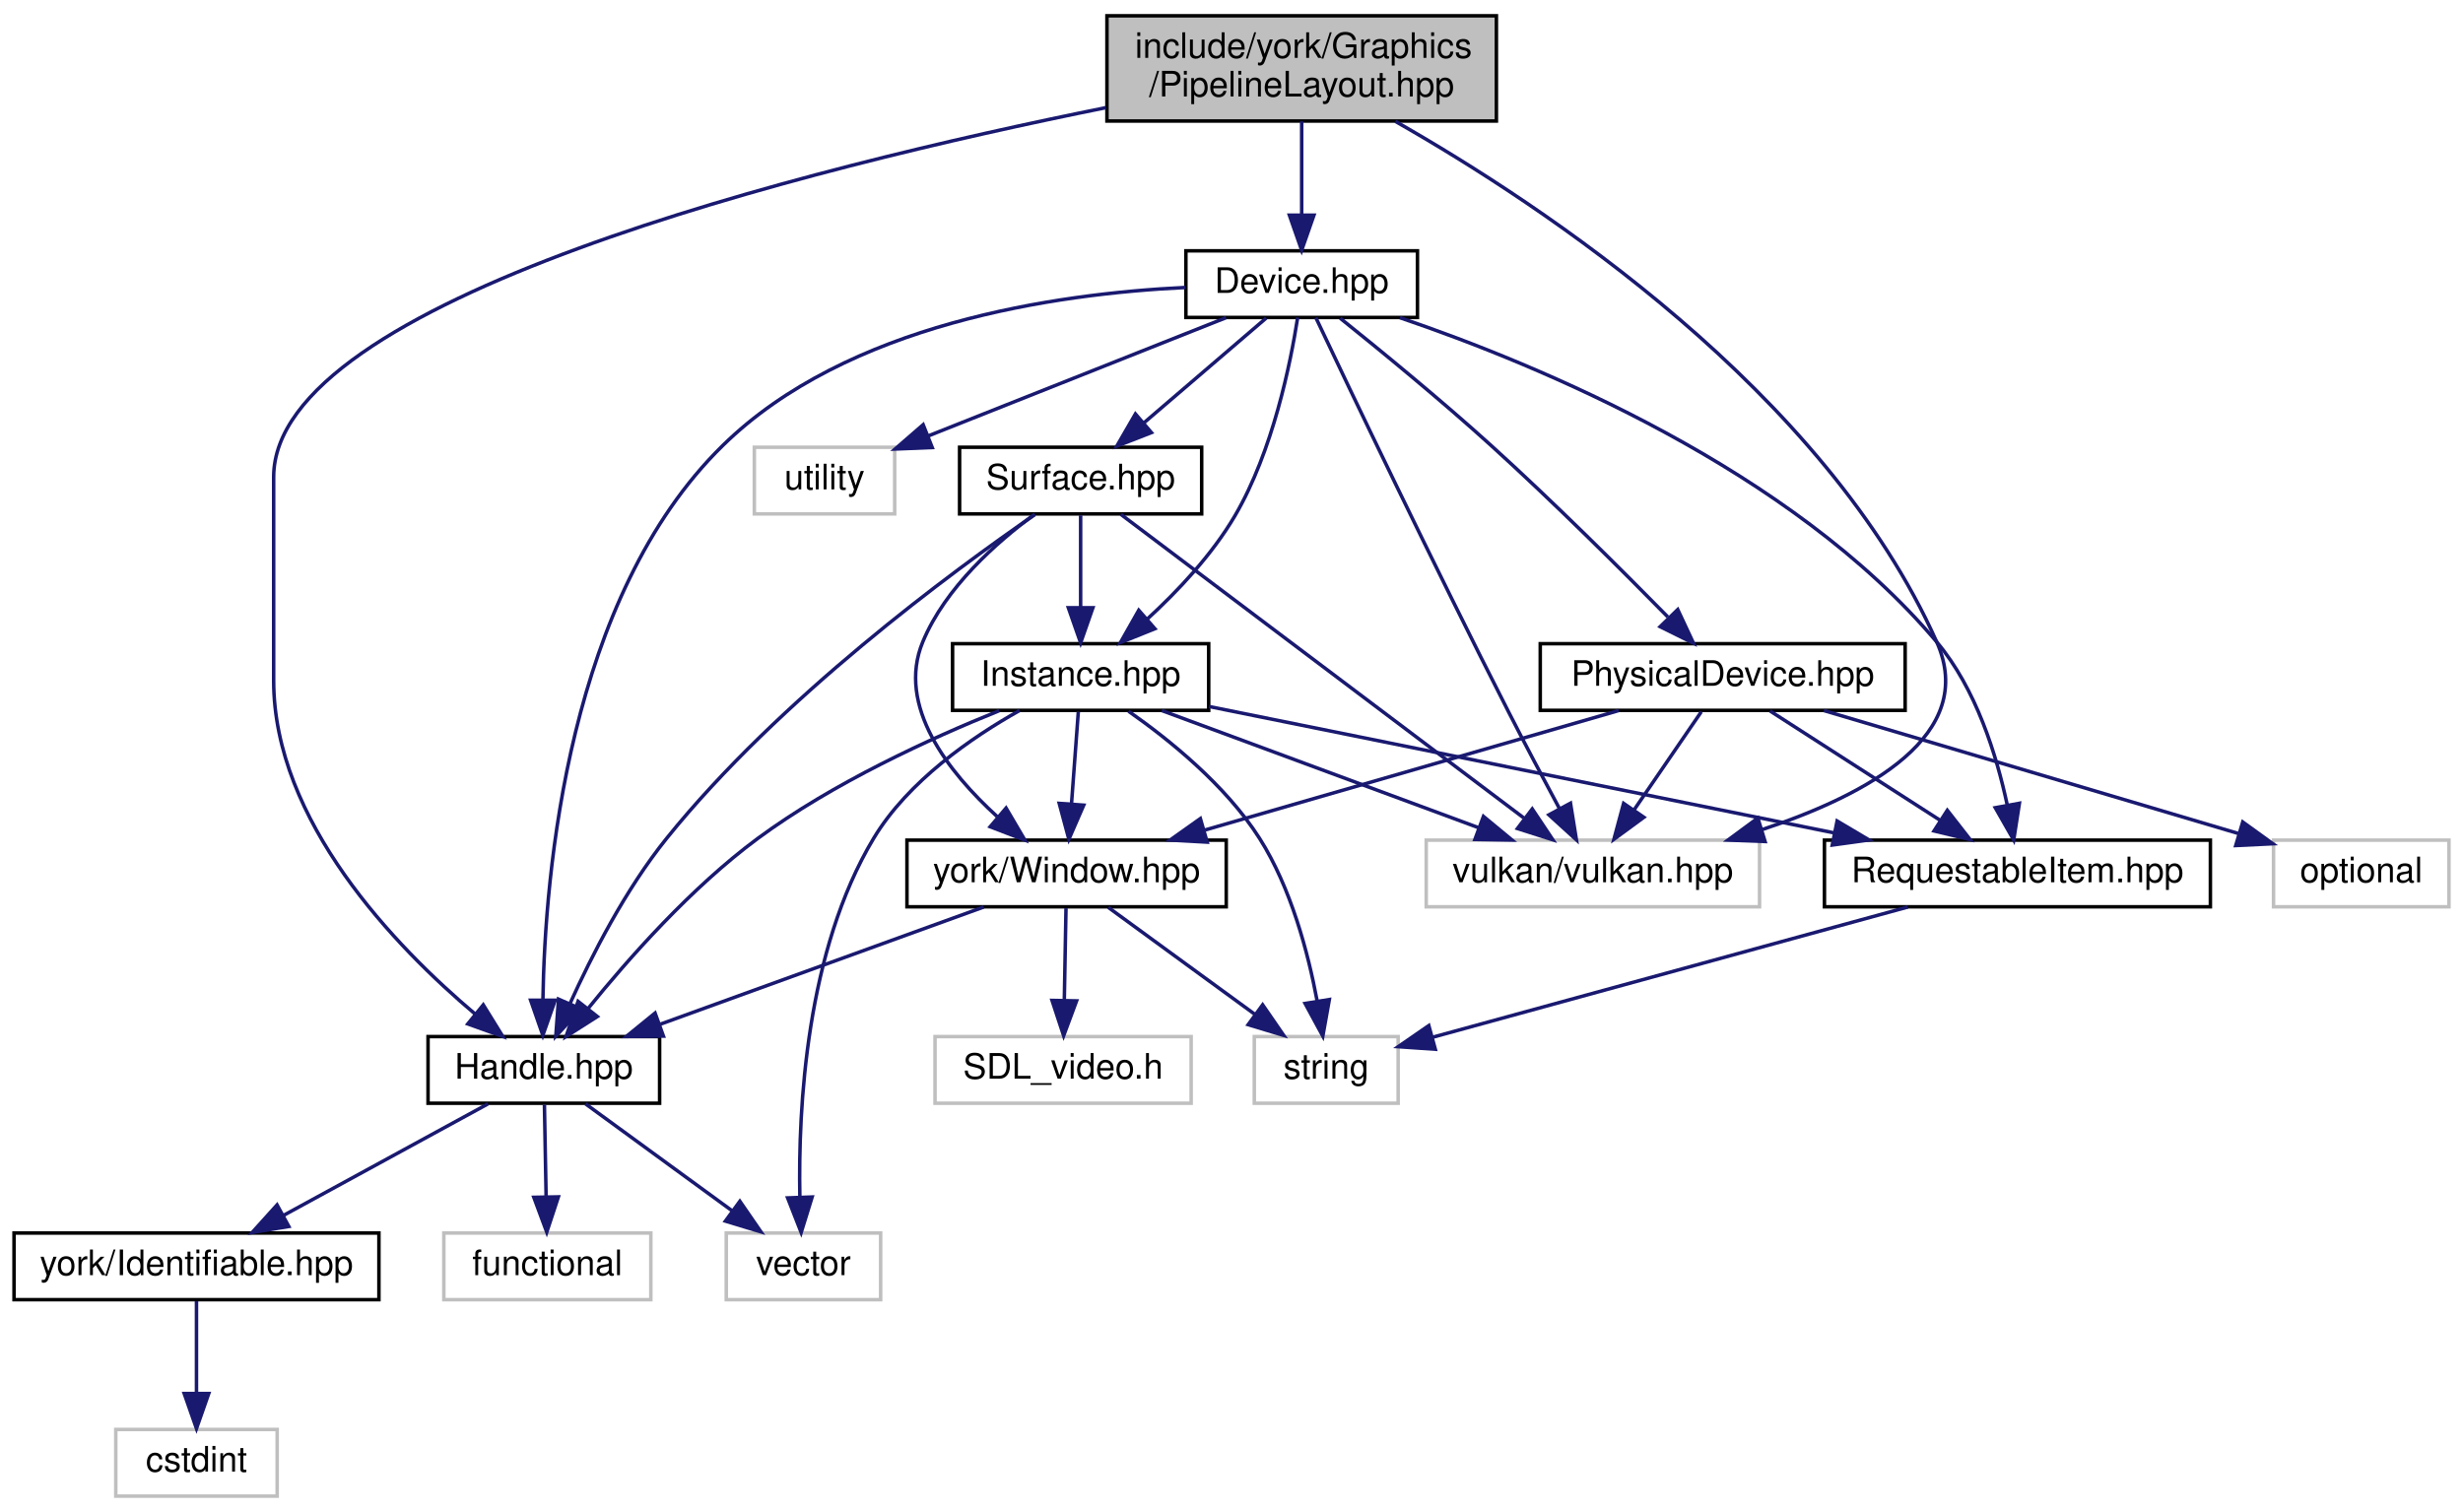
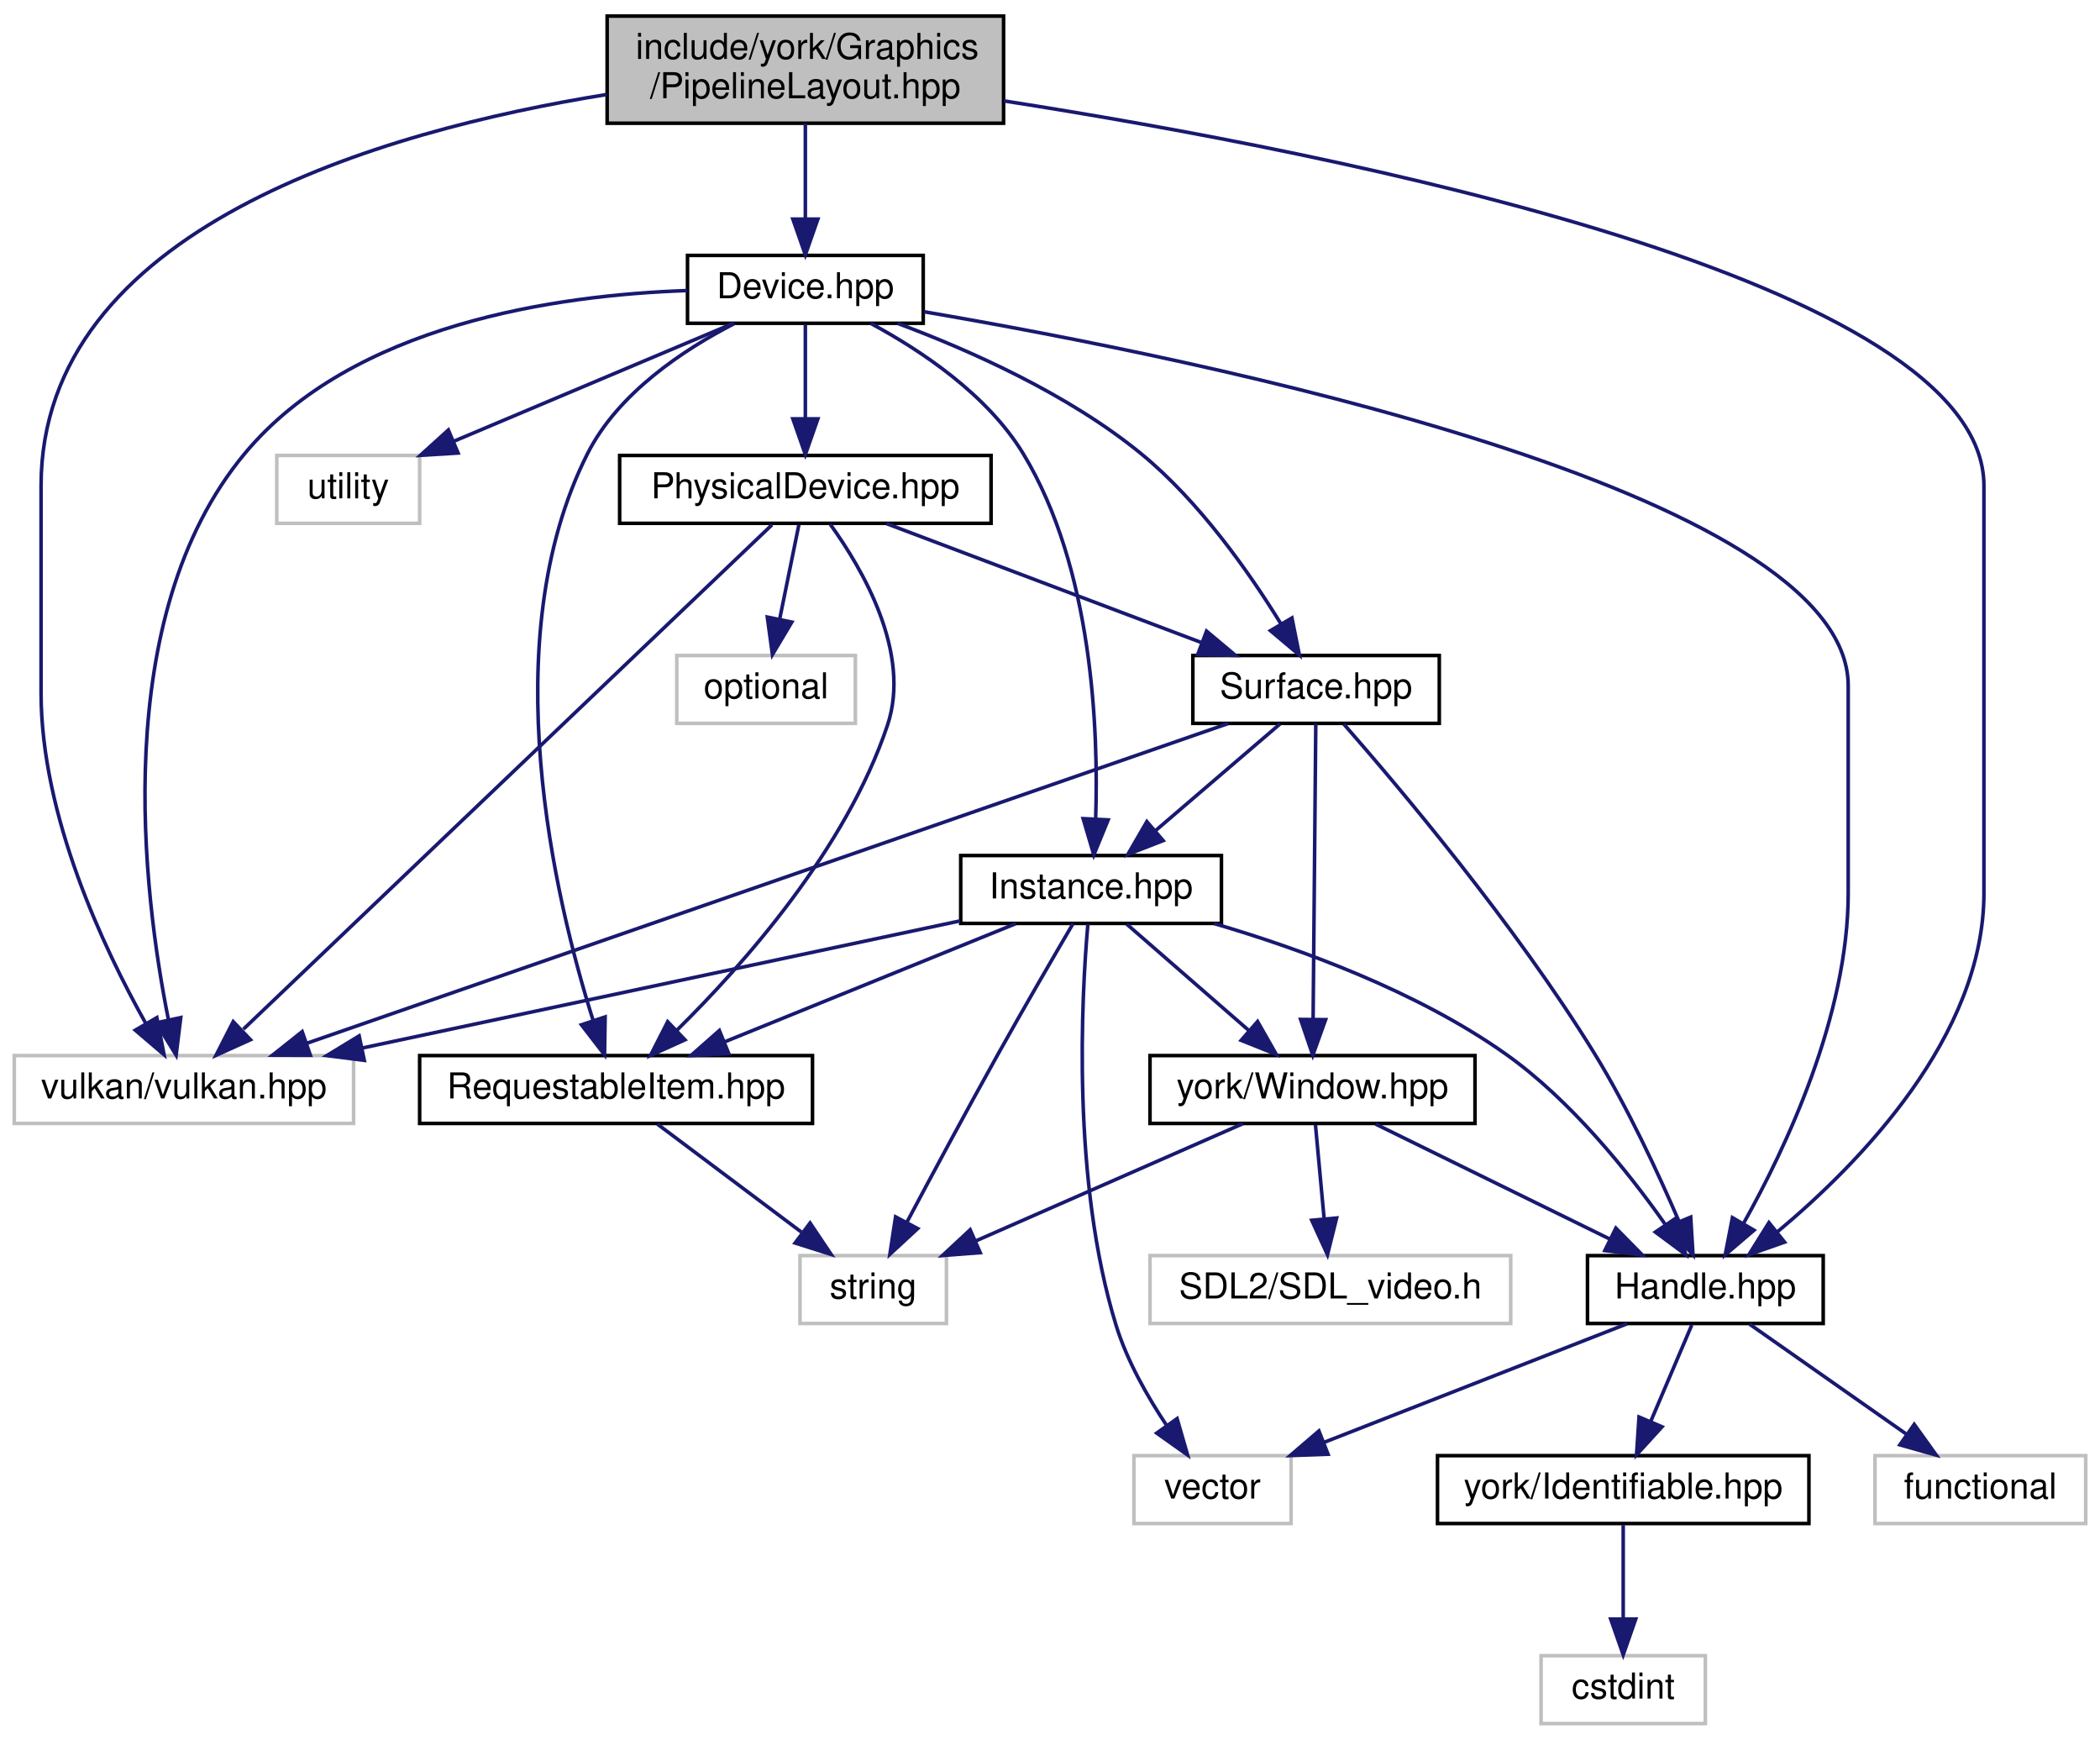
- <svg xmlns="http://www.w3.org/2000/svg" xmlns:xlink="http://www.w3.org/1999/xlink" width="702pt" height="431pt" viewBox="0.00 0.00 702.00 431.00">
-   <g id="graph0" class="graph" transform="scale(1 1) rotate(0) translate(4 427)">
+ <svg xmlns="http://www.w3.org/2000/svg" xmlns:xlink="http://www.w3.org/1999/xlink" width="588pt" height="487pt" viewBox="0.00 0.00 588.00 487.00">
+   <g id="graph0" class="graph" transform="scale(1 1) rotate(0) translate(4 483)">
    <g id="node1" class="node">
      <g id="a_node1">
        <a xlink:title=" ">
-           <polygon fill="#bfbfbf" stroke="black" points="311.5,-392.5 311.5,-422.5 422.5,-422.5 422.5,-392.5 311.5,-392.5" />
-           <text text-anchor="start" x="319.5" y="-410.5" font-family="Helvetica,sans-Serif" font-size="10.00">include/york/Graphics</text>
-           <text text-anchor="middle" x="367" y="-399.5" font-family="Helvetica,sans-Serif" font-size="10.00">/PipelineLayout.hpp</text>
+           <polygon fill="#bfbfbf" stroke="black" points="166,-448.5 166,-478.5 277,-478.5 277,-448.5 166,-448.5" />
+           <text text-anchor="start" x="174" y="-466.5" font-family="Helvetica,sans-Serif" font-size="10.00">include/york/Graphics</text>
+           <text text-anchor="middle" x="221.5" y="-455.5" font-family="Helvetica,sans-Serif" font-size="10.00">/PipelineLayout.hpp</text>
        </a>
      </g>
    </g>
    <g id="node2" class="node">
      <g id="a_node2">
        <a xlink:title=" ">
-           <polygon fill="none" stroke="#bfbfbf" points="402.5,-168.5 402.5,-187.5 497.5,-187.5 497.5,-168.5 402.5,-168.5" />
-           <text text-anchor="middle" x="450" y="-175.5" font-family="Helvetica,sans-Serif" font-size="10.00">vulkan/vulkan.hpp</text>
+           <polygon fill="none" stroke="#bfbfbf" points="0,-168.5 0,-187.5 95,-187.5 95,-168.5 0,-168.5" />
+           <text text-anchor="middle" x="47.5" y="-175.5" font-family="Helvetica,sans-Serif" font-size="10.00">vulkan/vulkan.hpp</text>
        </a>
      </g>
    </g>
    <g id="edge1" class="edge">
-       <path fill="none" stroke="midnightblue" d="M393.7,-392.4C435.82,-368.44 516.17,-315.35 548,-244 559.78,-217.59 528.51,-200.5 498.23,-190.51" />
-       <polygon fill="midnightblue" stroke="midnightblue" points="499.08,-187.11 488.49,-187.51 497.02,-193.8 499.08,-187.11" />
+       <path fill="none" stroke="midnightblue" d="M165.83,-456.54C102.43,-446.32 7.5,-418.98 7.5,-347 7.5,-347 7.5,-347 7.5,-289 7.5,-254.62 24.97,-217.63 36.82,-196.5" />
+       <polygon fill="midnightblue" stroke="midnightblue" points="39.92,-198.13 41.94,-187.73 33.88,-194.61 39.92,-198.13" />
    </g>
    <g id="node3" class="node">
      <g id="a_node3">
        <a xlink:href="_device_8hpp.html" target="_top" xlink:title=" ">
-           <polygon fill="none" stroke="black" points="334,-336.5 334,-355.5 400,-355.5 400,-336.5 334,-336.5" />
-           <text text-anchor="middle" x="367" y="-343.5" font-family="Helvetica,sans-Serif" font-size="10.00">Device.hpp</text>
+           <polygon fill="none" stroke="black" points="188.5,-392.5 188.5,-411.5 254.5,-411.5 254.5,-392.5 188.5,-392.5" />
+           <text text-anchor="middle" x="221.5" y="-399.5" font-family="Helvetica,sans-Serif" font-size="10.00">Device.hpp</text>
        </a>
      </g>
    </g>
    <g id="edge2" class="edge">
-       <path fill="none" stroke="midnightblue" d="M367,-392.4C367,-384.47 367,-374.46 367,-365.86" />
-       <polygon fill="midnightblue" stroke="midnightblue" points="370.5,-365.66 367,-355.66 363.5,-365.66 370.5,-365.66" />
+       <path fill="none" stroke="midnightblue" d="M221.5,-448.4C221.5,-440.47 221.5,-430.46 221.5,-421.86" />
+       <polygon fill="midnightblue" stroke="midnightblue" points="225,-421.66 221.5,-411.66 218,-421.66 225,-421.66" />
    </g>
    <g id="node5" class="node">
      <g id="a_node5">
        <a xlink:href="_handle_8hpp.html" target="_top" xlink:title="Contains the declarations for the Handle classes which form the basis of our Vulkan implementation.">
-           <polygon fill="none" stroke="black" points="118,-112.5 118,-131.5 184,-131.5 184,-112.5 118,-112.5" />
-           <text text-anchor="middle" x="151" y="-119.5" font-family="Helvetica,sans-Serif" font-size="10.00">Handle.hpp</text>
+           <polygon fill="none" stroke="black" points="440.5,-112.5 440.5,-131.5 506.5,-131.5 506.5,-112.5 440.5,-112.5" />
+           <text text-anchor="middle" x="473.5" y="-119.5" font-family="Helvetica,sans-Serif" font-size="10.00">Handle.hpp</text>
        </a>
      </g>
    </g>
    <g id="edge32" class="edge">
-       <path fill="none" stroke="midnightblue" d="M311.2,-396.31C226.19,-379.17 74,-341.44 74,-291 74,-291 74,-291 74,-233 74,-192.93 108.71,-157.08 131.53,-137.84" />
-       <polygon fill="midnightblue" stroke="midnightblue" points="133.74,-140.55 139.31,-131.53 129.33,-135.11 133.74,-140.55" />
+       <path fill="none" stroke="midnightblue" d="M277.11,-454.75C371.15,-440.07 551.5,-404.44 551.5,-347 551.5,-347 551.5,-347 551.5,-233 551.5,-192.97 516.7,-157.34 493.59,-138.09" />
+       <polygon fill="midnightblue" stroke="midnightblue" points="495.68,-135.28 485.69,-131.76 491.3,-140.74 495.68,-135.28" />
    </g>
    <g id="edge4" class="edge">
-       <path fill="none" stroke="midnightblue" d="M371.04,-336.44C380.45,-316.57 404.65,-265.84 426,-224 430.63,-214.92 435.96,-204.9 440.41,-196.62" />
-       <polygon fill="midnightblue" stroke="midnightblue" points="443.62,-198.04 445.31,-187.58 437.47,-194.71 443.62,-198.04" />
+       <path fill="none" stroke="midnightblue" d="M188.42,-401.66C152.02,-400.42 94.69,-392.3 64.5,-356 26.39,-310.17 36.1,-232.77 43.17,-197.5" />
+       <polygon fill="midnightblue" stroke="midnightblue" points="46.61,-198.14 45.31,-187.63 39.77,-196.66 46.61,-198.14" />
    </g>
    <g id="node4" class="node">
      <g id="a_node4">
        <a xlink:title=" ">
-           <polygon fill="none" stroke="#bfbfbf" points="211,-280.5 211,-299.5 251,-299.5 251,-280.5 211,-280.5" />
-           <text text-anchor="middle" x="231" y="-287.5" font-family="Helvetica,sans-Serif" font-size="10.00">utility</text>
+           <polygon fill="none" stroke="#bfbfbf" points="73.5,-336.5 73.5,-355.5 113.5,-355.5 113.5,-336.5 73.5,-336.5" />
+           <text text-anchor="middle" x="93.5" y="-343.5" font-family="Helvetica,sans-Serif" font-size="10.00">utility</text>
        </a>
      </g>
    </g>
    <g id="edge3" class="edge">
-       <path fill="none" stroke="midnightblue" d="M345.45,-336.44C322.57,-327.36 286.26,-312.94 260.68,-302.78" />
-       <polygon fill="midnightblue" stroke="midnightblue" points="261.7,-299.43 251.12,-298.99 259.12,-305.93 261.7,-299.43" />
+       <path fill="none" stroke="midnightblue" d="M201.22,-392.44C180.15,-383.56 146.98,-369.56 123.01,-359.45" />
+       <polygon fill="midnightblue" stroke="midnightblue" points="124.26,-356.18 113.69,-355.52 121.54,-362.63 124.26,-356.18" />
    </g>
    <g id="edge5" class="edge">
-       <path fill="none" stroke="midnightblue" d="M333.88,-345.05C296.84,-343.28 237.42,-334.71 202,-300 157.89,-256.78 151.31,-178.05 150.74,-141.98" />
-       <polygon fill="midnightblue" stroke="midnightblue" points="154.24,-141.86 150.72,-131.86 147.24,-141.87 154.24,-141.86" />
+       <path fill="none" stroke="midnightblue" d="M254.71,-395.73C331.24,-382.66 513.5,-345.78 513.5,-291 513.5,-291 513.5,-291 513.5,-233 513.5,-198.62 496.03,-161.63 484.18,-140.5" />
+       <polygon fill="midnightblue" stroke="midnightblue" points="487.12,-138.61 479.06,-131.73 481.08,-142.13 487.12,-138.61" />
    </g>
    <g id="node10" class="node">
      <g id="a_node10">
        <a xlink:href="_instance_8hpp.html" target="_top" xlink:title=" ">
-           <polygon fill="none" stroke="black" points="267.5,-224.5 267.5,-243.5 340.5,-243.5 340.5,-224.5 267.5,-224.5" />
-           <text text-anchor="middle" x="304" y="-231.5" font-family="Helvetica,sans-Serif" font-size="10.00">Instance.hpp</text>
+           <polygon fill="none" stroke="black" points="265,-224.5 265,-243.5 338,-243.5 338,-224.5 265,-224.5" />
+           <text text-anchor="middle" x="301.5" y="-231.5" font-family="Helvetica,sans-Serif" font-size="10.00">Instance.hpp</text>
        </a>
      </g>
    </g>
    <g id="edge10" class="edge">
-       <path fill="none" stroke="midnightblue" d="M365.86,-336.48C363.85,-323.53 358.8,-298.47 348,-280 341.5,-268.88 331.65,-258.46 322.92,-250.45" />
-       <polygon fill="midnightblue" stroke="midnightblue" points="325.17,-247.77 315.34,-243.82 320.57,-253.04 325.17,-247.77" />
+       <path fill="none" stroke="midnightblue" d="M239.8,-392.47C253.84,-384.92 272.46,-372.54 282.5,-356 301.92,-324 303.62,-278.79 302.78,-253.67" />
+       <polygon fill="midnightblue" stroke="midnightblue" points="306.28,-253.48 302.27,-243.67 299.28,-253.83 306.28,-253.48" />
    </g>
    <g id="node12" class="node">
      <g id="a_node12">
        <a xlink:href="_requestable_item_8hpp.html" target="_top" xlink:title=" ">
-           <polygon fill="none" stroke="black" points="516,-168.5 516,-187.5 626,-187.5 626,-168.5 516,-168.5" />
-           <text text-anchor="middle" x="571" y="-175.5" font-family="Helvetica,sans-Serif" font-size="10.00">RequestableItem.hpp</text>
-         </a>
-       </g>
-     </g>
-     <g id="edge26" class="edge">
-       <path fill="none" stroke="midnightblue" d="M395,-336.44C434.52,-322.99 506.46,-293.23 548,-244 559.21,-230.72 565.1,-211.59 568.1,-197.53" />
-       <polygon fill="midnightblue" stroke="midnightblue" points="571.57,-198.01 569.94,-187.54 564.69,-196.74 571.57,-198.01" />
+           <polygon fill="none" stroke="black" points="113.5,-168.5 113.5,-187.5 223.5,-187.5 223.5,-168.5 113.5,-168.5" />
+           <text text-anchor="middle" x="168.5" y="-175.5" font-family="Helvetica,sans-Serif" font-size="10.00">RequestableItem.hpp</text>
+         </a>
+       </g>
+     </g>
+     <g id="edge30" class="edge">
+       <path fill="none" stroke="midnightblue" d="M201.59,-392.41C187.28,-385.04 169.04,-372.92 160.5,-356 134.09,-303.7 151.41,-231.24 162,-197.58" />
+       <polygon fill="midnightblue" stroke="midnightblue" points="165.44,-198.32 165.27,-187.73 158.8,-196.12 165.44,-198.32" />
    </g>
    <g id="node15" class="node">
      <g id="a_node15">
        <a xlink:href="_physical_device_8hpp.html" target="_top" xlink:title=" ">
-           <polygon fill="none" stroke="black" points="435,-224.5 435,-243.5 539,-243.5 539,-224.5 435,-224.5" />
-           <text text-anchor="middle" x="487" y="-231.5" font-family="Helvetica,sans-Serif" font-size="10.00">PhysicalDevice.hpp</text>
+           <polygon fill="none" stroke="black" points="169.5,-336.5 169.5,-355.5 273.5,-355.5 273.5,-336.5 169.5,-336.5" />
+           <text text-anchor="middle" x="221.5" y="-343.5" font-family="Helvetica,sans-Serif" font-size="10.00">PhysicalDevice.hpp</text>
        </a>
      </g>
    </g>
    <g id="edge21" class="edge">
-       <path fill="none" stroke="midnightblue" d="M377.98,-336.29C389.06,-327.41 406.53,-313.11 421,-300 438.76,-283.9 458.22,-264.51 471.37,-251.12" />
-       <polygon fill="midnightblue" stroke="midnightblue" points="474.19,-253.24 478.67,-243.65 469.18,-248.35 474.19,-253.24" />
+       <path fill="none" stroke="midnightblue" d="M221.5,-392.08C221.5,-385.01 221.5,-374.86 221.5,-365.99" />
+       <polygon fill="midnightblue" stroke="midnightblue" points="225,-365.75 221.5,-355.75 218,-365.75 225,-365.75" />
    </g>
    <g id="node17" class="node">
      <g id="a_node17">
        <a xlink:href="_surface_8hpp.html" target="_top" xlink:title=" ">
-           <polygon fill="none" stroke="black" points="269.5,-280.5 269.5,-299.5 338.5,-299.5 338.5,-280.5 269.5,-280.5" />
-           <text text-anchor="middle" x="304" y="-287.5" font-family="Helvetica,sans-Serif" font-size="10.00">Surface.hpp</text>
-         </a>
-       </g>
-     </g>
-     <g id="edge27" class="edge">
-       <path fill="none" stroke="midnightblue" d="M356.88,-336.32C347.47,-328.26 333.26,-316.08 321.93,-306.37" />
-       <polygon fill="midnightblue" stroke="midnightblue" points="324.18,-303.68 314.31,-299.83 319.62,-309 324.18,-303.68" />
+           <polygon fill="none" stroke="black" points="330,-280.5 330,-299.5 399,-299.5 399,-280.5 330,-280.5" />
+           <text text-anchor="middle" x="364.5" y="-287.5" font-family="Helvetica,sans-Serif" font-size="10.00">Surface.hpp</text>
+         </a>
+       </g>
+     </g>
+     <g id="edge31" class="edge">
+       <path fill="none" stroke="midnightblue" d="M247.33,-392.48C267.36,-385.01 295.05,-372.73 315.5,-356 331.85,-342.62 345.82,-322.7 354.61,-308.44" />
+       <polygon fill="midnightblue" stroke="midnightblue" points="357.74,-310.01 359.83,-299.63 351.72,-306.45 357.74,-310.01" />
    </g>
    <g id="node6" class="node">
      <g id="a_node6">
        <a xlink:title=" ">
-           <polygon fill="none" stroke="#bfbfbf" points="203,-56.5 203,-75.5 247,-75.5 247,-56.5 203,-56.5" />
-           <text text-anchor="middle" x="225" y="-63.5" font-family="Helvetica,sans-Serif" font-size="10.00">vector</text>
+           <polygon fill="none" stroke="#bfbfbf" points="313.5,-56.5 313.5,-75.5 357.5,-75.5 357.5,-56.5 313.5,-56.5" />
+           <text text-anchor="middle" x="335.5" y="-63.5" font-family="Helvetica,sans-Serif" font-size="10.00">vector</text>
        </a>
      </g>
    </g>
    <g id="edge6" class="edge">
-       <path fill="none" stroke="midnightblue" d="M162.89,-112.32C174.15,-104.11 191.29,-91.6 204.71,-81.81" />
-       <polygon fill="midnightblue" stroke="midnightblue" points="206.88,-84.56 212.89,-75.83 202.75,-78.9 206.88,-84.56" />
+       <path fill="none" stroke="midnightblue" d="M451.63,-112.44C428.72,-103.48 392.52,-89.31 366.63,-79.18" />
+       <polygon fill="midnightblue" stroke="midnightblue" points="367.85,-75.9 357.26,-75.52 365.3,-82.42 367.85,-75.9" />
    </g>
    <g id="node7" class="node">
      <g id="a_node7">
        <a xlink:title=" ">
-           <polygon fill="none" stroke="#bfbfbf" points="122.5,-56.5 122.5,-75.5 181.5,-75.5 181.5,-56.5 122.5,-56.5" />
-           <text text-anchor="middle" x="152" y="-63.5" font-family="Helvetica,sans-Serif" font-size="10.00">functional</text>
+           <polygon fill="none" stroke="#bfbfbf" points="521,-56.5 521,-75.5 580,-75.5 580,-56.5 521,-56.5" />
+           <text text-anchor="middle" x="550.5" y="-63.5" font-family="Helvetica,sans-Serif" font-size="10.00">functional</text>
        </a>
      </g>
    </g>
    <g id="edge7" class="edge">
-       <path fill="none" stroke="midnightblue" d="M151.17,-112.08C151.3,-105.01 151.48,-94.86 151.65,-85.99" />
-       <polygon fill="midnightblue" stroke="midnightblue" points="155.15,-85.81 151.84,-75.75 148.15,-85.68 155.15,-85.81" />
+       <path fill="none" stroke="midnightblue" d="M485.87,-112.32C497.66,-104.06 515.63,-91.45 529.64,-81.63" />
+       <polygon fill="midnightblue" stroke="midnightblue" points="531.98,-84.26 538.16,-75.65 527.96,-78.53 531.98,-84.26" />
    </g>
    <g id="node8" class="node">
      <g id="a_node8">
        <a xlink:href="_identifiable_8hpp.html" target="_top" xlink:title=" ">
-           <polygon fill="none" stroke="black" points="0,-56.5 0,-75.5 104,-75.5 104,-56.5 0,-56.5" />
-           <text text-anchor="middle" x="52" y="-63.5" font-family="Helvetica,sans-Serif" font-size="10.00">york/Identifiable.hpp</text>
+           <polygon fill="none" stroke="black" points="398.5,-56.5 398.5,-75.5 502.5,-75.5 502.5,-56.5 398.5,-56.5" />
+           <text text-anchor="middle" x="450.5" y="-63.5" font-family="Helvetica,sans-Serif" font-size="10.00">york/Identifiable.hpp</text>
        </a>
      </g>
    </g>
    <g id="edge8" class="edge">
-       <path fill="none" stroke="midnightblue" d="M135.09,-112.32C119.36,-103.74 95.06,-90.49 76.79,-80.52" />
-       <polygon fill="midnightblue" stroke="midnightblue" points="78.32,-77.37 67.87,-75.65 74.97,-83.52 78.32,-77.37" />
+       <path fill="none" stroke="midnightblue" d="M469.7,-112.08C466.59,-104.77 462.08,-94.18 458.21,-85.1" />
+       <polygon fill="midnightblue" stroke="midnightblue" points="461.37,-83.58 454.23,-75.75 454.93,-86.32 461.37,-83.58" />
    </g>
    <g id="node9" class="node">
      <g id="a_node9">
        <a xlink:title=" ">
-           <polygon fill="none" stroke="#bfbfbf" points="29,-0.5 29,-19.5 75,-19.5 75,-0.5 29,-0.5" />
-           <text text-anchor="middle" x="52" y="-7.5" font-family="Helvetica,sans-Serif" font-size="10.00">cstdint</text>
+           <polygon fill="none" stroke="#bfbfbf" points="427.5,-0.5 427.5,-19.5 473.5,-19.5 473.5,-0.5 427.5,-0.5" />
+           <text text-anchor="middle" x="450.5" y="-7.5" font-family="Helvetica,sans-Serif" font-size="10.00">cstdint</text>
        </a>
      </g>
    </g>
    <g id="edge9" class="edge">
-       <path fill="none" stroke="midnightblue" d="M52,-56.08C52,-49.01 52,-38.86 52,-29.99" />
-       <polygon fill="midnightblue" stroke="midnightblue" points="55.5,-29.75 52,-19.75 48.5,-29.75 55.5,-29.75" />
+       <path fill="none" stroke="midnightblue" d="M450.5,-56.08C450.5,-49.01 450.5,-38.86 450.5,-29.99" />
+       <polygon fill="midnightblue" stroke="midnightblue" points="454,-29.75 450.5,-19.75 447,-29.75 454,-29.75" />
    </g>
    <g id="edge13" class="edge">
-       <path fill="none" stroke="midnightblue" d="M327.13,-224.44C351.48,-215.44 390.01,-201.19 417.42,-191.05" />
-       <polygon fill="midnightblue" stroke="midnightblue" points="418.81,-194.27 426.97,-187.52 416.38,-187.7 418.81,-194.27" />
+       <path fill="none" stroke="midnightblue" d="M264.84,-225.21C220.75,-215.83 146.56,-200.06 97.31,-189.59" />
+       <polygon fill="midnightblue" stroke="midnightblue" points="98.01,-186.16 87.5,-187.5 96.56,-193.01 98.01,-186.16" />
    </g>
    <g id="edge14" class="edge">
-       <path fill="none" stroke="midnightblue" d="M280.78,-224.39C261.35,-216.57 233.46,-203.84 212,-188 193.03,-173.99 175.03,-153.63 163.57,-139.44" />
-       <polygon fill="midnightblue" stroke="midnightblue" points="166.26,-137.21 157.33,-131.52 160.76,-141.54 166.26,-137.21" />
+       <path fill="none" stroke="midnightblue" d="M335.89,-224.48C360.19,-217.35 392.71,-205.51 417.5,-188 435.86,-175.03 452.04,-154.76 462.23,-140.3" />
+       <polygon fill="midnightblue" stroke="midnightblue" points="465.29,-142.02 468.02,-131.78 459.5,-138.09 465.29,-142.02" />
    </g>
    <g id="edge12" class="edge">
-       <path fill="none" stroke="midnightblue" d="M286.6,-224.45C273.01,-216.83 254.83,-204.34 245,-188 225.77,-156.02 223.49,-111.12 223.97,-85.98" />
-       <polygon fill="midnightblue" stroke="midnightblue" points="227.48,-85.77 224.35,-75.65 220.49,-85.51 227.48,-85.77" />
+       <path fill="none" stroke="midnightblue" d="M300.6,-224.24C298.83,-203.96 296.04,-152.42 308.5,-112 311.58,-102.01 317.33,-91.93 322.73,-83.85" />
+       <polygon fill="midnightblue" stroke="midnightblue" points="325.59,-85.87 328.52,-75.69 319.88,-81.82 325.59,-85.87" />
    </g>
    <g id="node11" class="node">
      <g id="a_node11">
        <a xlink:title=" ">
-           <polygon fill="none" stroke="#bfbfbf" points="353.5,-112.5 353.5,-131.5 394.5,-131.5 394.5,-112.5 353.5,-112.5" />
-           <text text-anchor="middle" x="374" y="-119.5" font-family="Helvetica,sans-Serif" font-size="10.00">string</text>
+           <polygon fill="none" stroke="#bfbfbf" points="220,-112.5 220,-131.5 261,-131.5 261,-112.5 220,-112.5" />
+           <text text-anchor="middle" x="240.5" y="-119.5" font-family="Helvetica,sans-Serif" font-size="10.00">string</text>
        </a>
      </g>
    </g>
    <g id="edge11" class="edge">
-       <path fill="none" stroke="midnightblue" d="M317.65,-224.25C329.2,-216.17 345.37,-203.15 355,-188 363.97,-173.89 368.83,-155.4 371.39,-141.75" />
-       <polygon fill="midnightblue" stroke="midnightblue" points="374.89,-142.06 373.03,-131.63 367.98,-140.94 374.89,-142.06" />
+       <path fill="none" stroke="midnightblue" d="M296.44,-224.42C291.14,-215.39 282.62,-200.76 275.5,-188 266.64,-172.12 256.86,-153.89 249.89,-140.78" />
+       <polygon fill="midnightblue" stroke="midnightblue" points="252.95,-139.07 245.17,-131.88 246.76,-142.35 252.95,-139.07" />
    </g>
    <g id="edge15" class="edge">
-       <path fill="none" stroke="midnightblue" d="M340.57,-225.6C386.63,-216.29 466.09,-200.22 518.6,-189.6" />
-       <polygon fill="midnightblue" stroke="midnightblue" points="519.61,-192.96 528.72,-187.55 518.23,-186.1 519.61,-192.96" />
+       <path fill="none" stroke="midnightblue" d="M280.43,-224.44C258.44,-215.52 223.77,-201.44 198.84,-191.32" />
+       <polygon fill="midnightblue" stroke="midnightblue" points="200.06,-188.04 189.48,-187.52 197.42,-194.52 200.06,-188.04" />
    </g>
    <g id="node13" class="node">
      <g id="a_node13">
        <a xlink:href="_window_8hpp.html" target="_top" xlink:title=" ">
-           <polygon fill="none" stroke="black" points="254.5,-168.5 254.5,-187.5 345.5,-187.5 345.5,-168.5 254.5,-168.5" />
-           <text text-anchor="middle" x="300" y="-175.5" font-family="Helvetica,sans-Serif" font-size="10.00">york/Window.hpp</text>
+           <polygon fill="none" stroke="black" points="318,-168.5 318,-187.5 409,-187.5 409,-168.5 318,-168.5" />
+           <text text-anchor="middle" x="363.5" y="-175.5" font-family="Helvetica,sans-Serif" font-size="10.00">york/Window.hpp</text>
        </a>
      </g>
    </g>
    <g id="edge17" class="edge">
-       <path fill="none" stroke="midnightblue" d="M303.34,-224.08C302.82,-217.01 302.06,-206.86 301.41,-197.99" />
-       <polygon fill="midnightblue" stroke="midnightblue" points="304.88,-197.47 300.65,-187.75 297.9,-197.98 304.88,-197.47" />
+       <path fill="none" stroke="midnightblue" d="M311.46,-224.32C320.63,-216.34 334.44,-204.31 345.53,-194.65" />
+       <polygon fill="midnightblue" stroke="midnightblue" points="348.12,-197.04 353.36,-187.83 343.52,-191.76 348.12,-197.04" />
    </g>
    <g id="edge16" class="edge">
-       <path fill="none" stroke="midnightblue" d="M539.78,-168.44C502.6,-158.25 440.9,-141.34 404.17,-131.27" />
-       <polygon fill="midnightblue" stroke="midnightblue" points="405.09,-127.89 394.52,-128.62 403.24,-134.64 405.09,-127.89" />
+       <path fill="none" stroke="midnightblue" d="M180.07,-168.32C190.92,-160.18 207.38,-147.84 220.38,-138.09" />
+       <polygon fill="midnightblue" stroke="midnightblue" points="222.82,-140.63 228.72,-131.83 218.62,-135.03 222.82,-140.63" />
    </g>
    <g id="edge20" class="edge">
-       <path fill="none" stroke="midnightblue" d="M276.39,-168.44C251.54,-159.44 212.23,-145.19 184.25,-135.05" />
-       <polygon fill="midnightblue" stroke="midnightblue" points="185.09,-131.63 174.5,-131.52 182.71,-138.21 185.09,-131.63" />
+       <path fill="none" stroke="midnightblue" d="M381.17,-168.32C398.89,-159.62 426.4,-146.12 446.79,-136.11" />
+       <polygon fill="midnightblue" stroke="midnightblue" points="448.44,-139.2 455.87,-131.65 445.35,-132.92 448.44,-139.2" />
    </g>
    <g id="edge18" class="edge">
-       <path fill="none" stroke="midnightblue" d="M311.89,-168.32C323.15,-160.11 340.29,-147.6 353.71,-137.81" />
-       <polygon fill="midnightblue" stroke="midnightblue" points="355.88,-140.56 361.89,-131.83 351.75,-134.9 355.88,-140.56" />
+       <path fill="none" stroke="midnightblue" d="M344.01,-168.44C323.86,-159.6 292.18,-145.69 269.17,-135.59" />
+       <polygon fill="midnightblue" stroke="midnightblue" points="270.46,-132.33 259.9,-131.52 267.65,-138.74 270.46,-132.33" />
    </g>
    <g id="node14" class="node">
      <g id="a_node14">
        <a xlink:title=" ">
-           <polygon fill="none" stroke="#bfbfbf" points="262.5,-112.5 262.5,-131.5 335.5,-131.5 335.5,-112.5 262.5,-112.5" />
-           <text text-anchor="middle" x="299" y="-119.5" font-family="Helvetica,sans-Serif" font-size="10.00">SDL_video.h</text>
+           <polygon fill="none" stroke="#bfbfbf" points="318,-112.5 318,-131.5 419,-131.5 419,-112.5 318,-112.5" />
+           <text text-anchor="middle" x="368.5" y="-119.5" font-family="Helvetica,sans-Serif" font-size="10.00">SDL2/SDL_video.h</text>
        </a>
      </g>
    </g>
    <g id="edge19" class="edge">
-       <path fill="none" stroke="midnightblue" d="M299.83,-168.08C299.7,-161.01 299.52,-150.86 299.35,-141.99" />
-       <polygon fill="midnightblue" stroke="midnightblue" points="302.85,-141.68 299.16,-131.75 295.85,-141.81 302.85,-141.68" />
+       <path fill="none" stroke="midnightblue" d="M364.33,-168.08C364.98,-161.01 365.92,-150.86 366.74,-141.99" />
+       <polygon fill="midnightblue" stroke="midnightblue" points="370.25,-142.03 367.69,-131.75 363.28,-141.39 370.25,-142.03" />
    </g>
    <g id="edge23" class="edge">
-       <path fill="none" stroke="midnightblue" d="M480.89,-224.08C475.72,-216.53 468.15,-205.49 461.81,-196.23" />
-       <polygon fill="midnightblue" stroke="midnightblue" points="464.54,-194.02 456,-187.75 458.76,-197.98 464.54,-194.02" />
-     </g>
-     <g id="edge24" class="edge">
-       <path fill="none" stroke="midnightblue" d="M500.5,-224.32C513.6,-215.9 533.71,-202.97 549.11,-193.07" />
-       <polygon fill="midnightblue" stroke="midnightblue" points="551.02,-196.01 557.54,-187.65 547.23,-190.12 551.02,-196.01" />
-     </g>
-     <g id="edge25" class="edge">
-       <path fill="none" stroke="midnightblue" d="M457.37,-224.44C425.5,-215.24 374.67,-200.56 339.44,-190.39" />
-       <polygon fill="midnightblue" stroke="midnightblue" points="340.07,-186.93 329.49,-187.52 338.13,-193.65 340.07,-186.93" />
+       <path fill="none" stroke="midnightblue" d="M212.15,-336.08C184.04,-309.27 100.11,-229.19 64.15,-194.89" />
+       <polygon fill="midnightblue" stroke="midnightblue" points="66.13,-191.94 56.48,-187.57 61.3,-197 66.13,-191.94" />
+     </g>
+     <g id="edge29" class="edge">
+       <path fill="none" stroke="midnightblue" d="M228.49,-336.2C237.5,-323.74 251.25,-300.21 244.5,-280 232.87,-245.22 204.04,-212.8 185.42,-194.49" />
+       <polygon fill="midnightblue" stroke="midnightblue" points="187.79,-191.92 178.14,-187.54 182.95,-196.98 187.79,-191.92" />
    </g>
    <g id="node16" class="node">
      <g id="a_node16">
        <a xlink:title=" ">
-           <polygon fill="none" stroke="#bfbfbf" points="644,-168.5 644,-187.5 694,-187.5 694,-168.5 644,-168.5" />
-           <text text-anchor="middle" x="669" y="-175.5" font-family="Helvetica,sans-Serif" font-size="10.00">optional</text>
+           <polygon fill="none" stroke="#bfbfbf" points="185.5,-280.5 185.5,-299.5 235.5,-299.5 235.5,-280.5 185.5,-280.5" />
+           <text text-anchor="middle" x="210.5" y="-287.5" font-family="Helvetica,sans-Serif" font-size="10.00">optional</text>
        </a>
      </g>
    </g>
    <g id="edge22" class="edge">
-       <path fill="none" stroke="midnightblue" d="M515.84,-224.44C547.95,-214.92 599.84,-199.52 634.19,-189.33" />
-       <polygon fill="midnightblue" stroke="midnightblue" points="635.22,-192.67 643.81,-186.47 633.23,-185.96 635.22,-192.67" />
+       <path fill="none" stroke="midnightblue" d="M219.68,-336.08C218.23,-328.93 216.13,-318.64 214.31,-309.69" />
+       <polygon fill="midnightblue" stroke="midnightblue" points="217.71,-308.85 212.28,-299.75 210.85,-310.25 217.71,-308.85" />
+     </g>
+     <g id="edge24" class="edge">
+       <path fill="none" stroke="midnightblue" d="M244.16,-336.44C267.9,-327.48 305.41,-313.31 332.24,-303.18" />
+       <polygon fill="midnightblue" stroke="midnightblue" points="333.83,-306.32 341.95,-299.52 331.36,-299.77 333.83,-306.32" />
+     </g>
+     <g id="edge25" class="edge">
+       <path fill="none" stroke="midnightblue" d="M339.89,-280.46C283.83,-261.01 146.51,-213.36 82.01,-190.98" />
+       <polygon fill="midnightblue" stroke="midnightblue" points="82.91,-187.58 72.31,-187.61 80.61,-194.2 82.91,-187.58" />
+     </g>
+     <g id="edge27" class="edge">
+       <path fill="none" stroke="midnightblue" d="M372.28,-280.28C387.14,-263.33 420.1,-224.42 442.5,-188 451.8,-172.87 460.32,-154.52 466.07,-141.18" />
+       <polygon fill="midnightblue" stroke="midnightblue" points="469.4,-142.29 470.04,-131.72 462.95,-139.58 469.4,-142.29" />
    </g>
    <g id="edge28" class="edge">
-       <path fill="none" stroke="midnightblue" d="M315.46,-280.37C340.3,-261.65 399.36,-217.15 430.31,-193.83" />
-       <polygon fill="midnightblue" stroke="midnightblue" points="432.72,-196.4 438.6,-187.59 428.5,-190.81 432.72,-196.4" />
-     </g>
-     <g id="edge29" class="edge">
-       <path fill="none" stroke="midnightblue" d="M290.93,-280.28C267.58,-264.2 218.15,-227.89 186,-188 174.33,-173.53 164.65,-154.59 158.45,-140.89" />
-       <polygon fill="midnightblue" stroke="midnightblue" points="161.61,-139.38 154.41,-131.6 155.19,-142.17 161.61,-139.38" />
-     </g>
-     <g id="edge30" class="edge">
-       <path fill="none" stroke="midnightblue" d="M304,-280.08C304,-273.01 304,-262.86 304,-253.99" />
-       <polygon fill="midnightblue" stroke="midnightblue" points="307.5,-253.75 304,-243.75 300.5,-253.75 307.5,-253.75" />
-     </g>
-     <g id="edge31" class="edge">
-       <path fill="none" stroke="midnightblue" d="M290.94,-280.44C280.09,-272.47 265.43,-259.52 259,-244 251.45,-225.76 266.32,-206.89 280.22,-194.21" />
-       <polygon fill="midnightblue" stroke="midnightblue" points="282.75,-196.65 288.11,-187.52 278.22,-191.32 282.75,-196.65" />
+       <path fill="none" stroke="midnightblue" d="M354.38,-280.32C344.97,-272.26 330.76,-260.08 319.43,-250.37" />
+       <polygon fill="midnightblue" stroke="midnightblue" points="321.68,-247.68 311.81,-243.83 317.12,-253 321.68,-247.68" />
+     </g>
+     <g id="edge26" class="edge">
+       <path fill="none" stroke="midnightblue" d="M364.42,-280.37C364.26,-262.62 363.89,-221.67 363.67,-197.6" />
+       <polygon fill="midnightblue" stroke="midnightblue" points="367.17,-197.56 363.58,-187.59 360.17,-197.62 367.17,-197.56" />
    </g>
  </g>
</svg>
